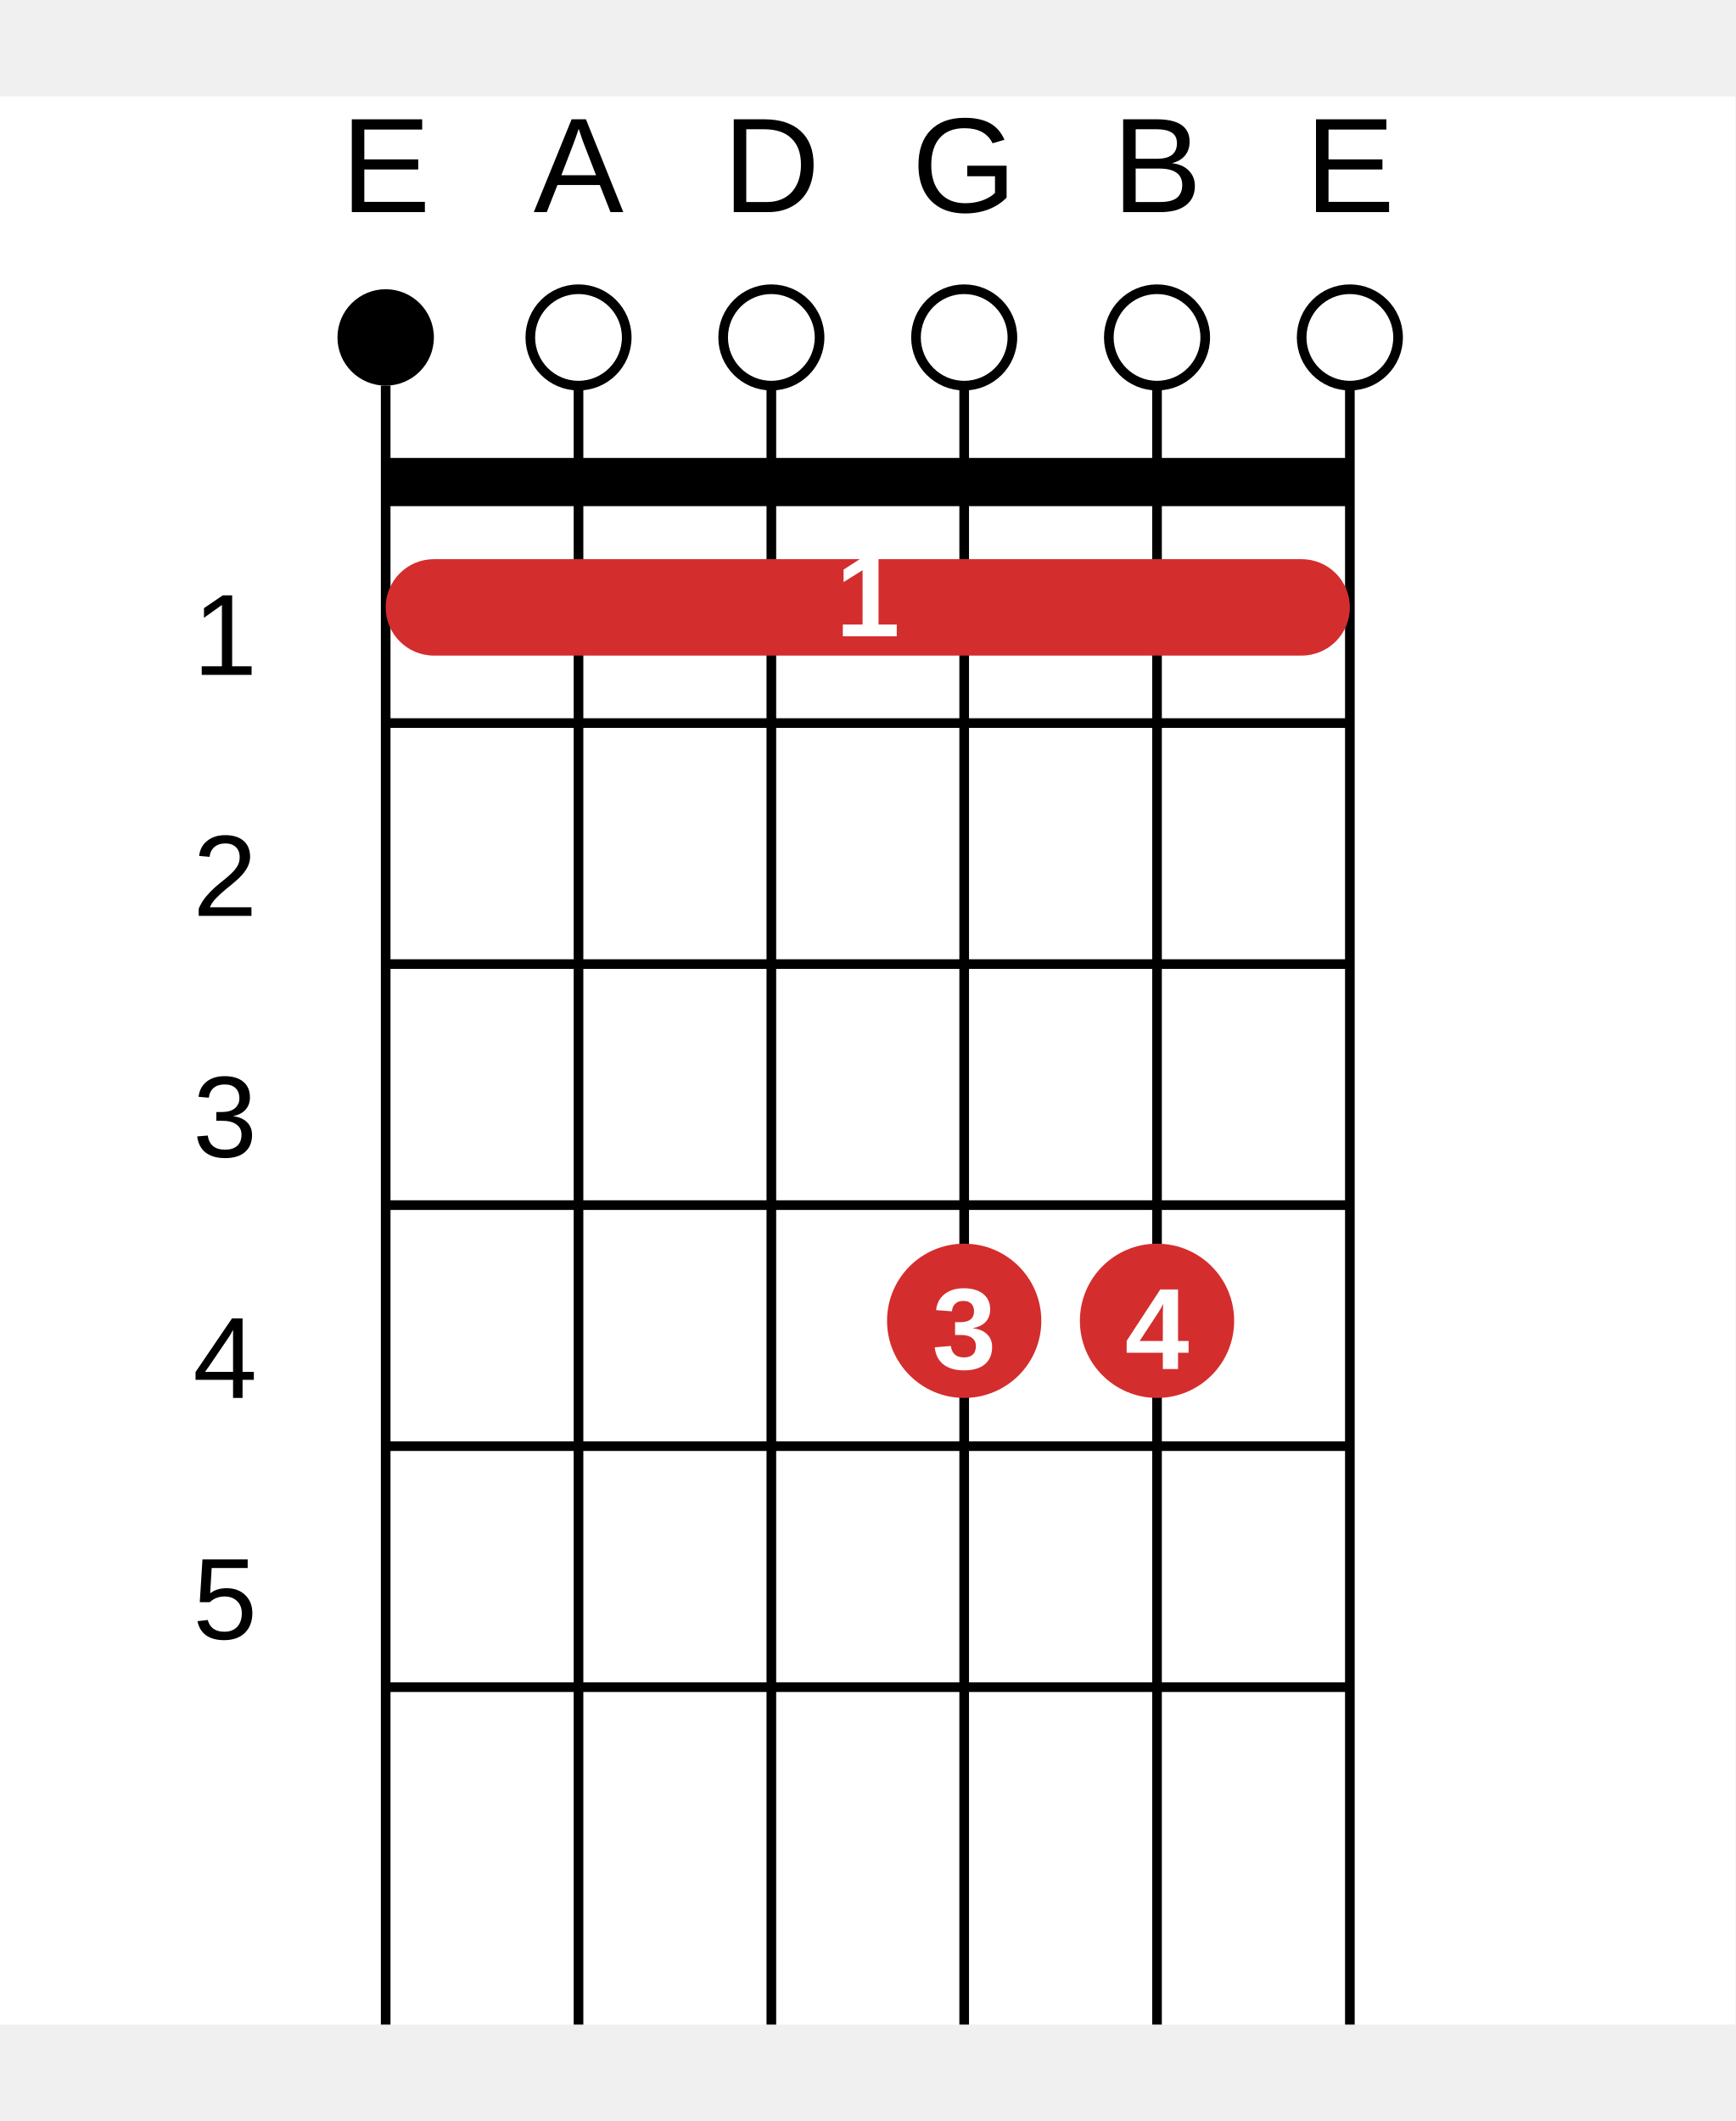
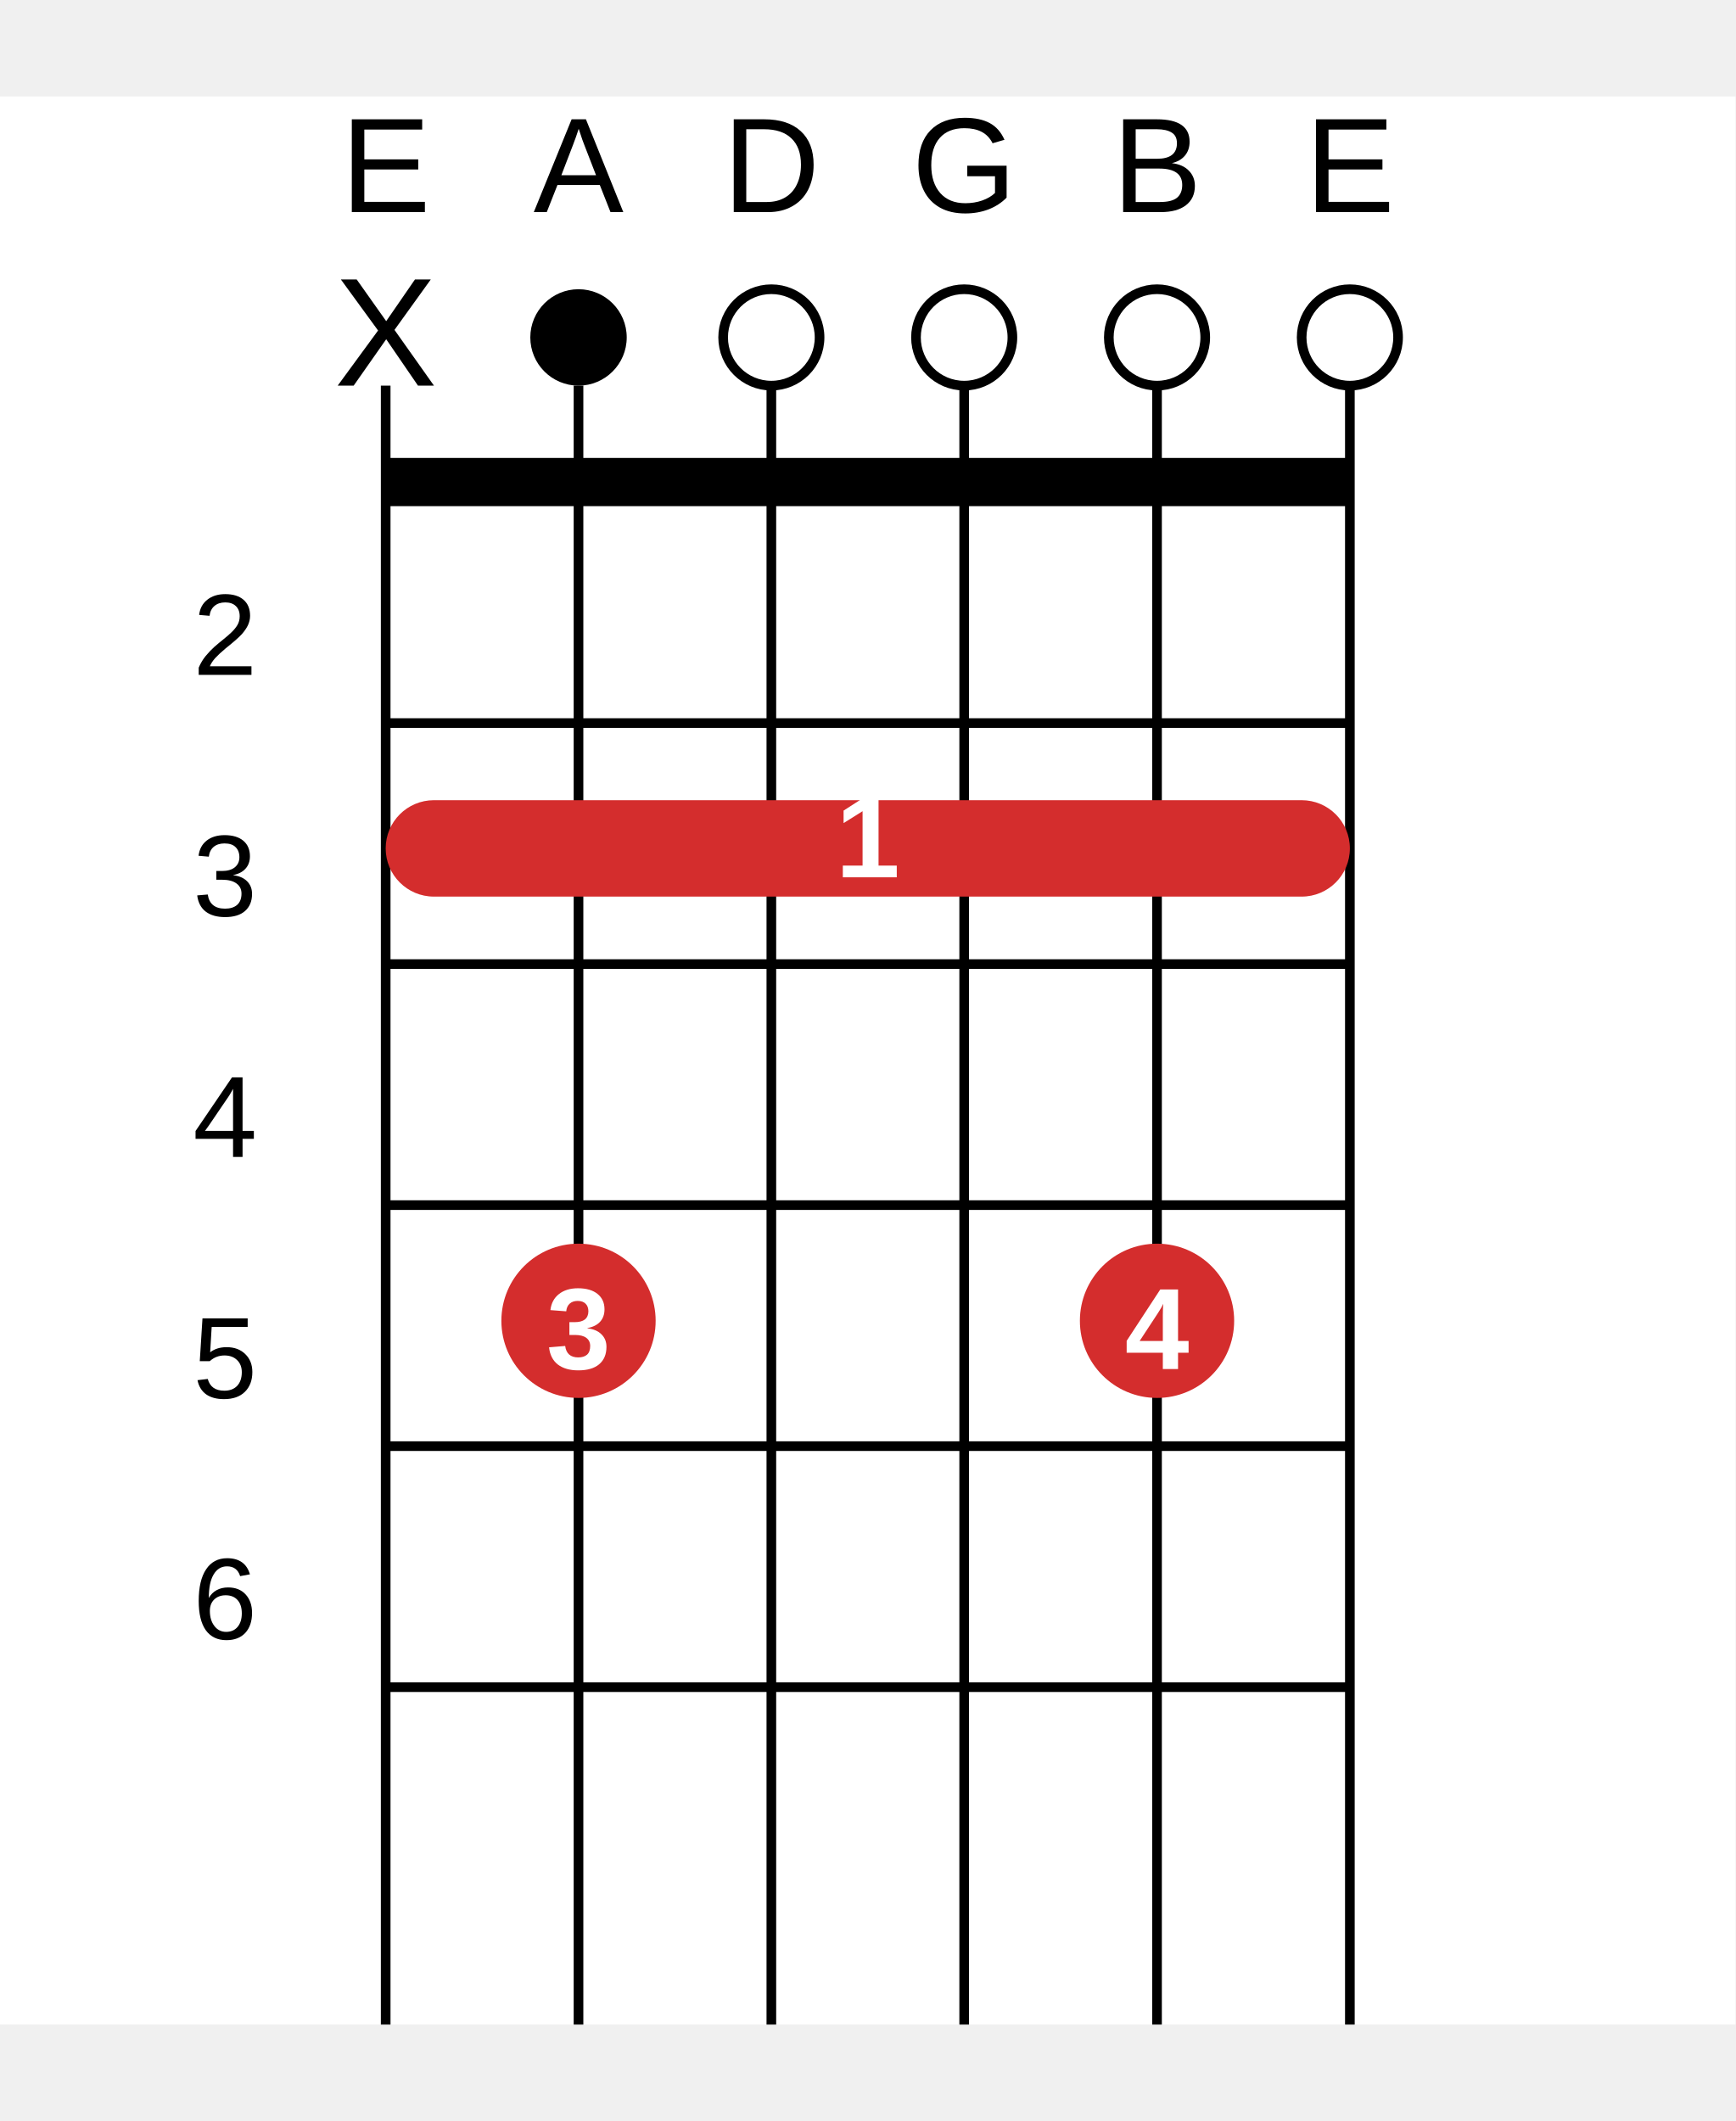
<svg xmlns="http://www.w3.org/2000/svg" width="180" height="220" viewBox="0 0 180 220" aria-label="B7">
  <g transform="translate(0, 10)">
    <rect width="180" height="200" fill="#fff" />
    <text x="40" y="12" font-size="14" font-family="Arial" fill="#000" text-anchor="middle">E</text>
    <text x="60" y="12" font-size="14" font-family="Arial" fill="#000" text-anchor="middle">A</text>
    <text x="80" y="12" font-size="14" font-family="Arial" fill="#000" text-anchor="middle">D</text>
    <text x="100" y="12" font-size="14" font-family="Arial" fill="#000" text-anchor="middle">G</text>
    <text x="120" y="12" font-size="14" font-family="Arial" fill="#000" text-anchor="middle">B</text>
    <text x="140" y="12" font-size="14" font-family="Arial" fill="#000" text-anchor="middle">E</text>
    <line x1="40" y1="30" x2="40" y2="200" stroke="#000" stroke-width="1" />
    <line x1="60" y1="30" x2="60" y2="200" stroke="#000" stroke-width="1" />
    <line x1="80" y1="30" x2="80" y2="200" stroke="#000" stroke-width="1" />
    <line x1="100" y1="30" x2="100" y2="200" stroke="#000" stroke-width="1" />
    <line x1="120" y1="30" x2="120" y2="200" stroke="#000" stroke-width="1" />
    <line x1="140" y1="30" x2="140" y2="200" stroke="#000" stroke-width="1" />
    <line x1="40" y1="40" x2="140" y2="40" stroke="#000" stroke-width="5" />
    <line x1="40" y1="65" x2="140" y2="65" stroke="#000" stroke-width="1" />
    <line x1="40" y1="90" x2="140" y2="90" stroke="#000" stroke-width="1" />
    <line x1="40" y1="115" x2="140" y2="115" stroke="#000" stroke-width="1" />
    <line x1="40" y1="140" x2="140" y2="140" stroke="#000" stroke-width="1" />
    <line x1="40" y1="165" x2="140" y2="165" stroke="#000" stroke-width="1" />
-     <text x="20" y="60" font-size="12" font-family="Arial" fill="#000">1</text>
-     <text x="20" y="85" font-size="12" font-family="Arial" fill="#000">2</text>
-     <text x="20" y="110" font-size="12" font-family="Arial" fill="#000">3</text>
-     <text x="20" y="135" font-size="12" font-family="Arial" fill="#000">4</text>
-     <text x="20" y="160" font-size="12" font-family="Arial" fill="#000">5</text>
-     <circle cx="40" cy="25" r="5" fill="black" />
-     <circle cx="60" cy="25" r="5" fill="white" stroke="#000" stroke-width="1" />
+     <text x="20" y="60" font-size="12" font-family="Arial" fill="#000">2</text>
+     <text x="20" y="85" font-size="12" font-family="Arial" fill="#000">3</text>
+     <text x="20" y="110" font-size="12" font-family="Arial" fill="#000">4</text>
+     <text x="20" y="135" font-size="12" font-family="Arial" fill="#000">5</text>
+     <text x="20" y="160" font-size="12" font-family="Arial" fill="#000">6</text>
+     <text x="40" y="30" font-size="16" font-family="Arial" fill="#000" text-anchor="middle">X</text>
+     <circle cx="60" cy="25" r="5" fill="black" />
    <circle cx="80" cy="25" r="5" fill="white" stroke="#000" stroke-width="1" />
    <circle cx="100" cy="25" r="5" fill="white" stroke="#000" stroke-width="1" />
    <circle cx="120" cy="25" r="5" fill="white" stroke="#000" stroke-width="1" />
    <circle cx="140" cy="25" r="5" fill="white" stroke="#000" stroke-width="1" />
-     <rect x="40" y="48" width="100" height="10" rx="5" ry="5" fill="#D42D2D" />
-     <text x="90" y="56" font-size="12" font-family="Arial" fill="#fff" text-anchor="middle" font-weight="bold">1</text>
-     <circle cx="100" cy="127" r="8" fill="#D42D2D" />
-     <text x="100" y="132" font-size="12" font-family="Arial" fill="#fff" text-anchor="middle" font-weight="bold">3</text>
+     <rect x="40" y="73" width="100" height="10" rx="5" ry="5" fill="#D42D2D" />
+     <text x="90" y="81" font-size="12" font-family="Arial" fill="#fff" text-anchor="middle" font-weight="bold">1</text>
+     <circle cx="60" cy="127" r="8" fill="#D42D2D" />
+     <text x="60" y="132" font-size="12" font-family="Arial" fill="#fff" text-anchor="middle" font-weight="bold">3</text>
    <circle cx="120" cy="127" r="8" fill="#D42D2D" />
    <text x="120" y="132" font-size="12" font-family="Arial" fill="#fff" text-anchor="middle" font-weight="bold">4</text>
  </g>
</svg>
